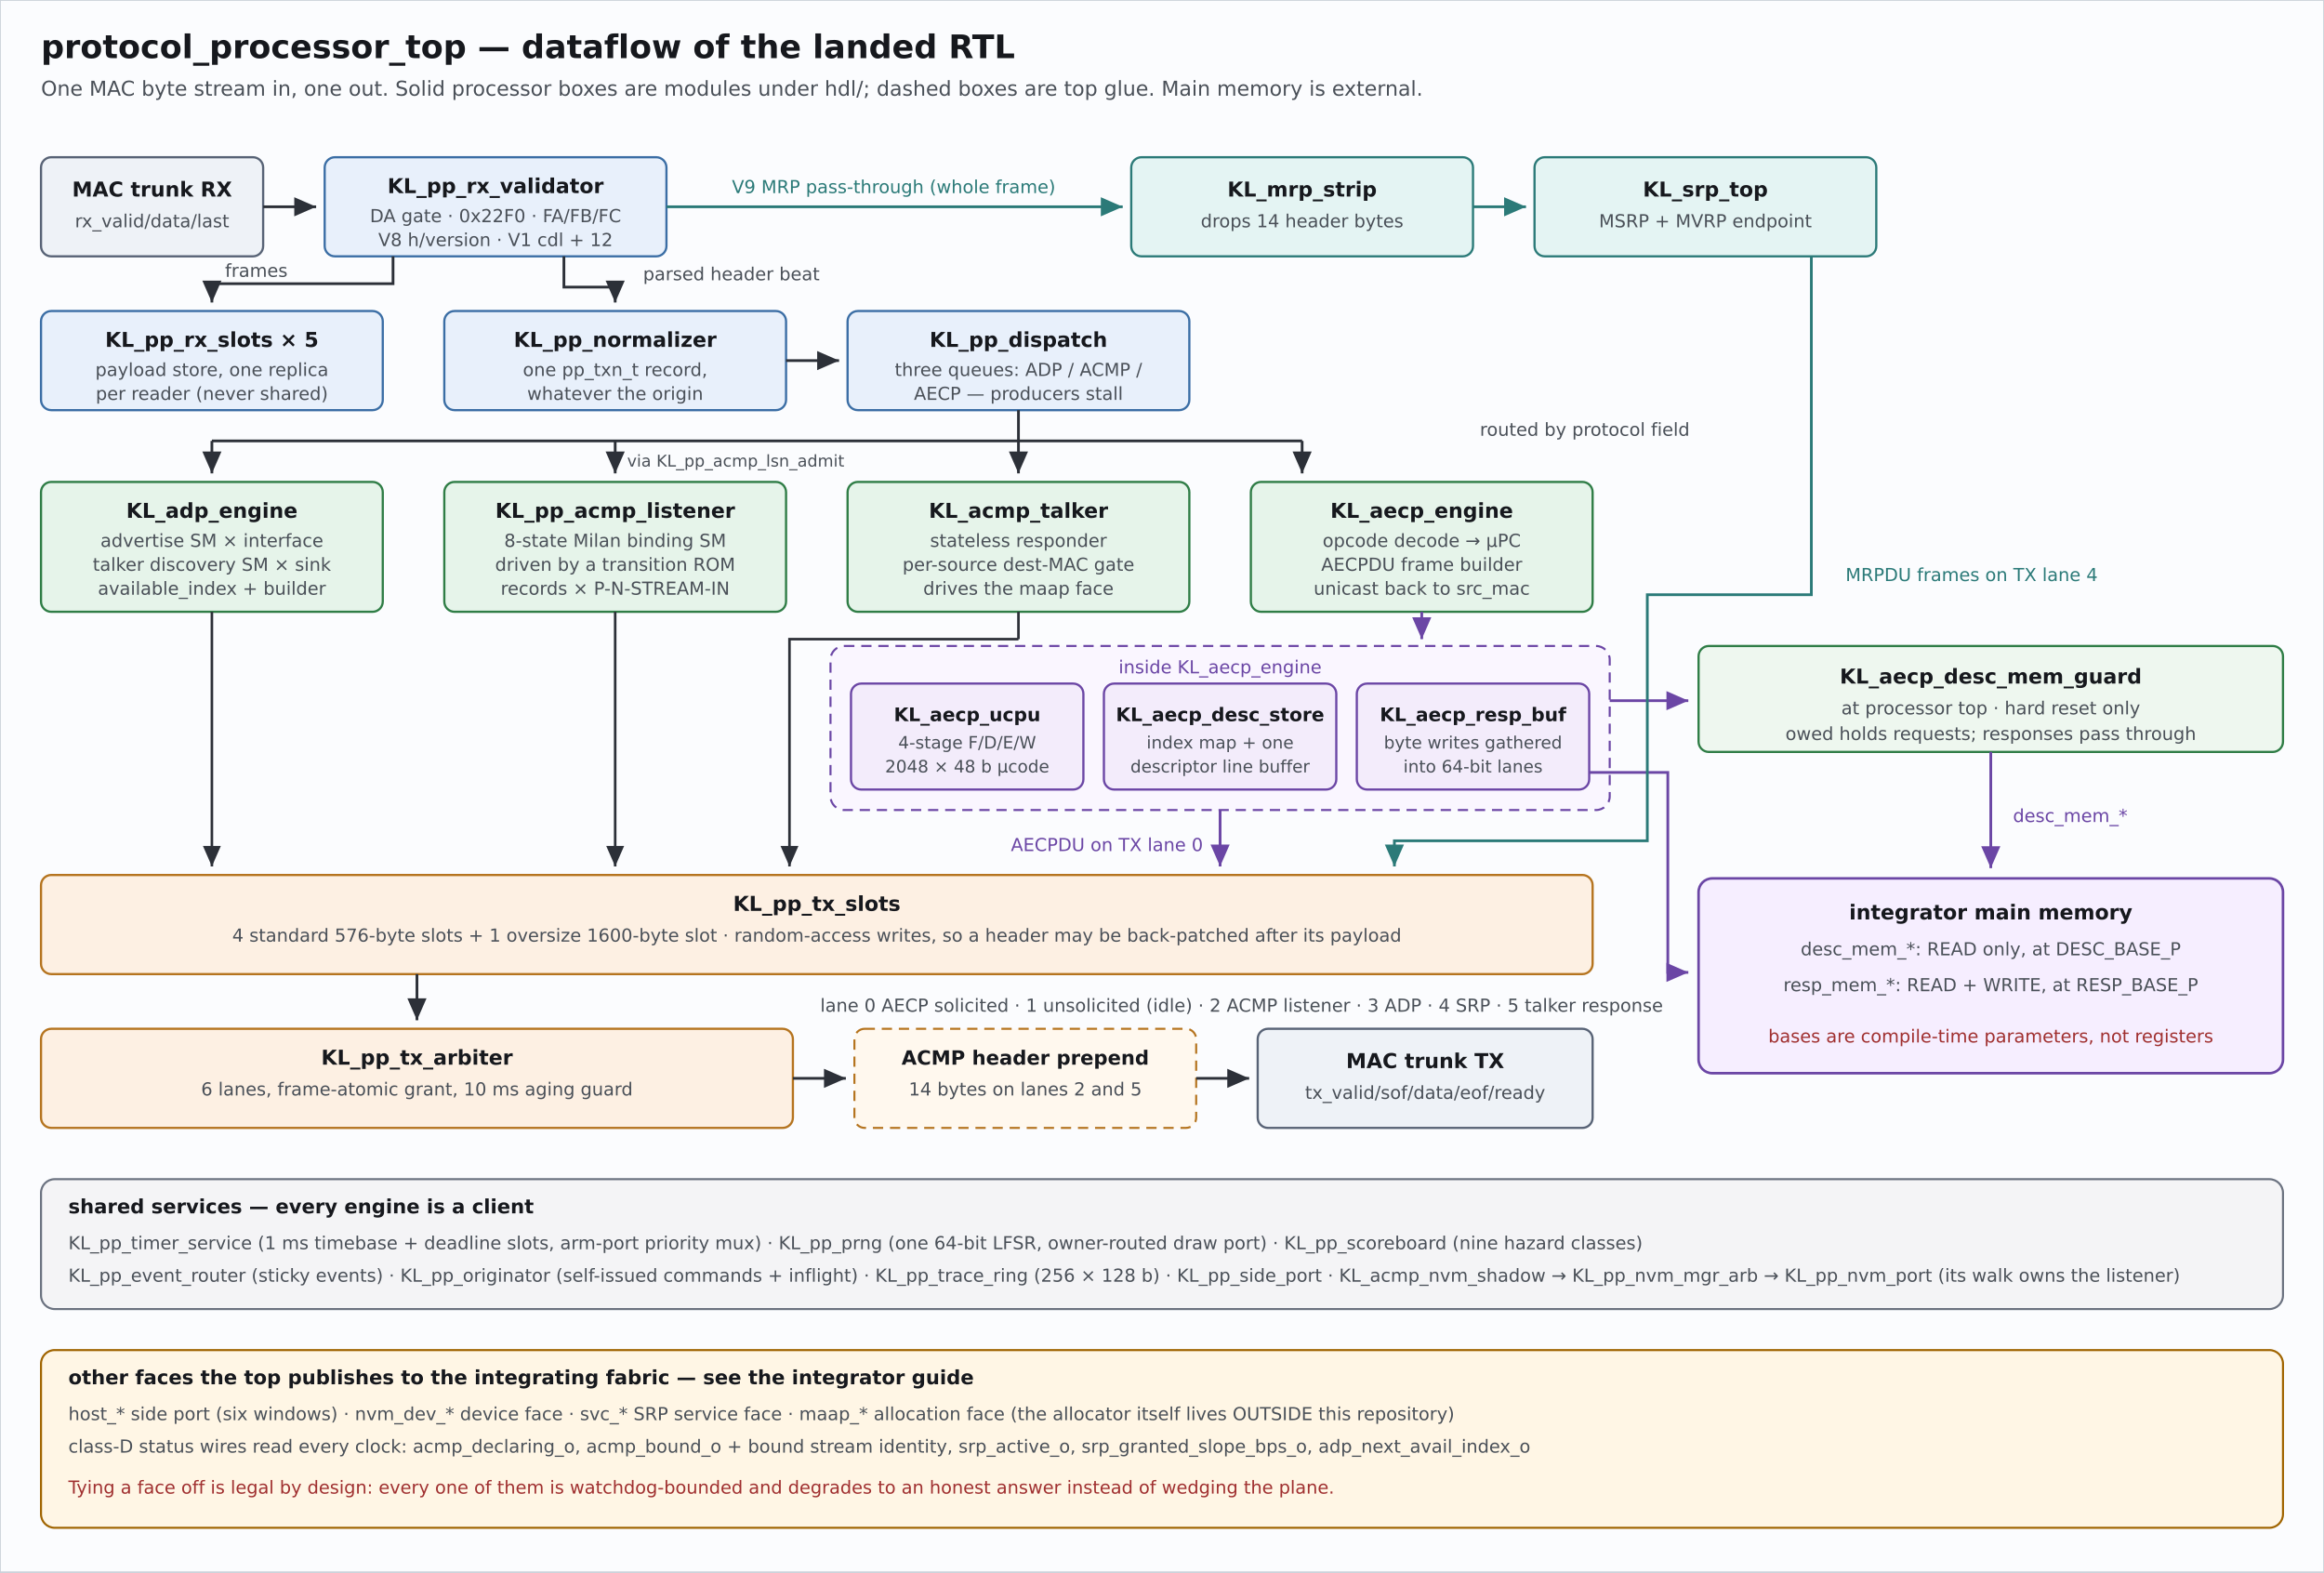
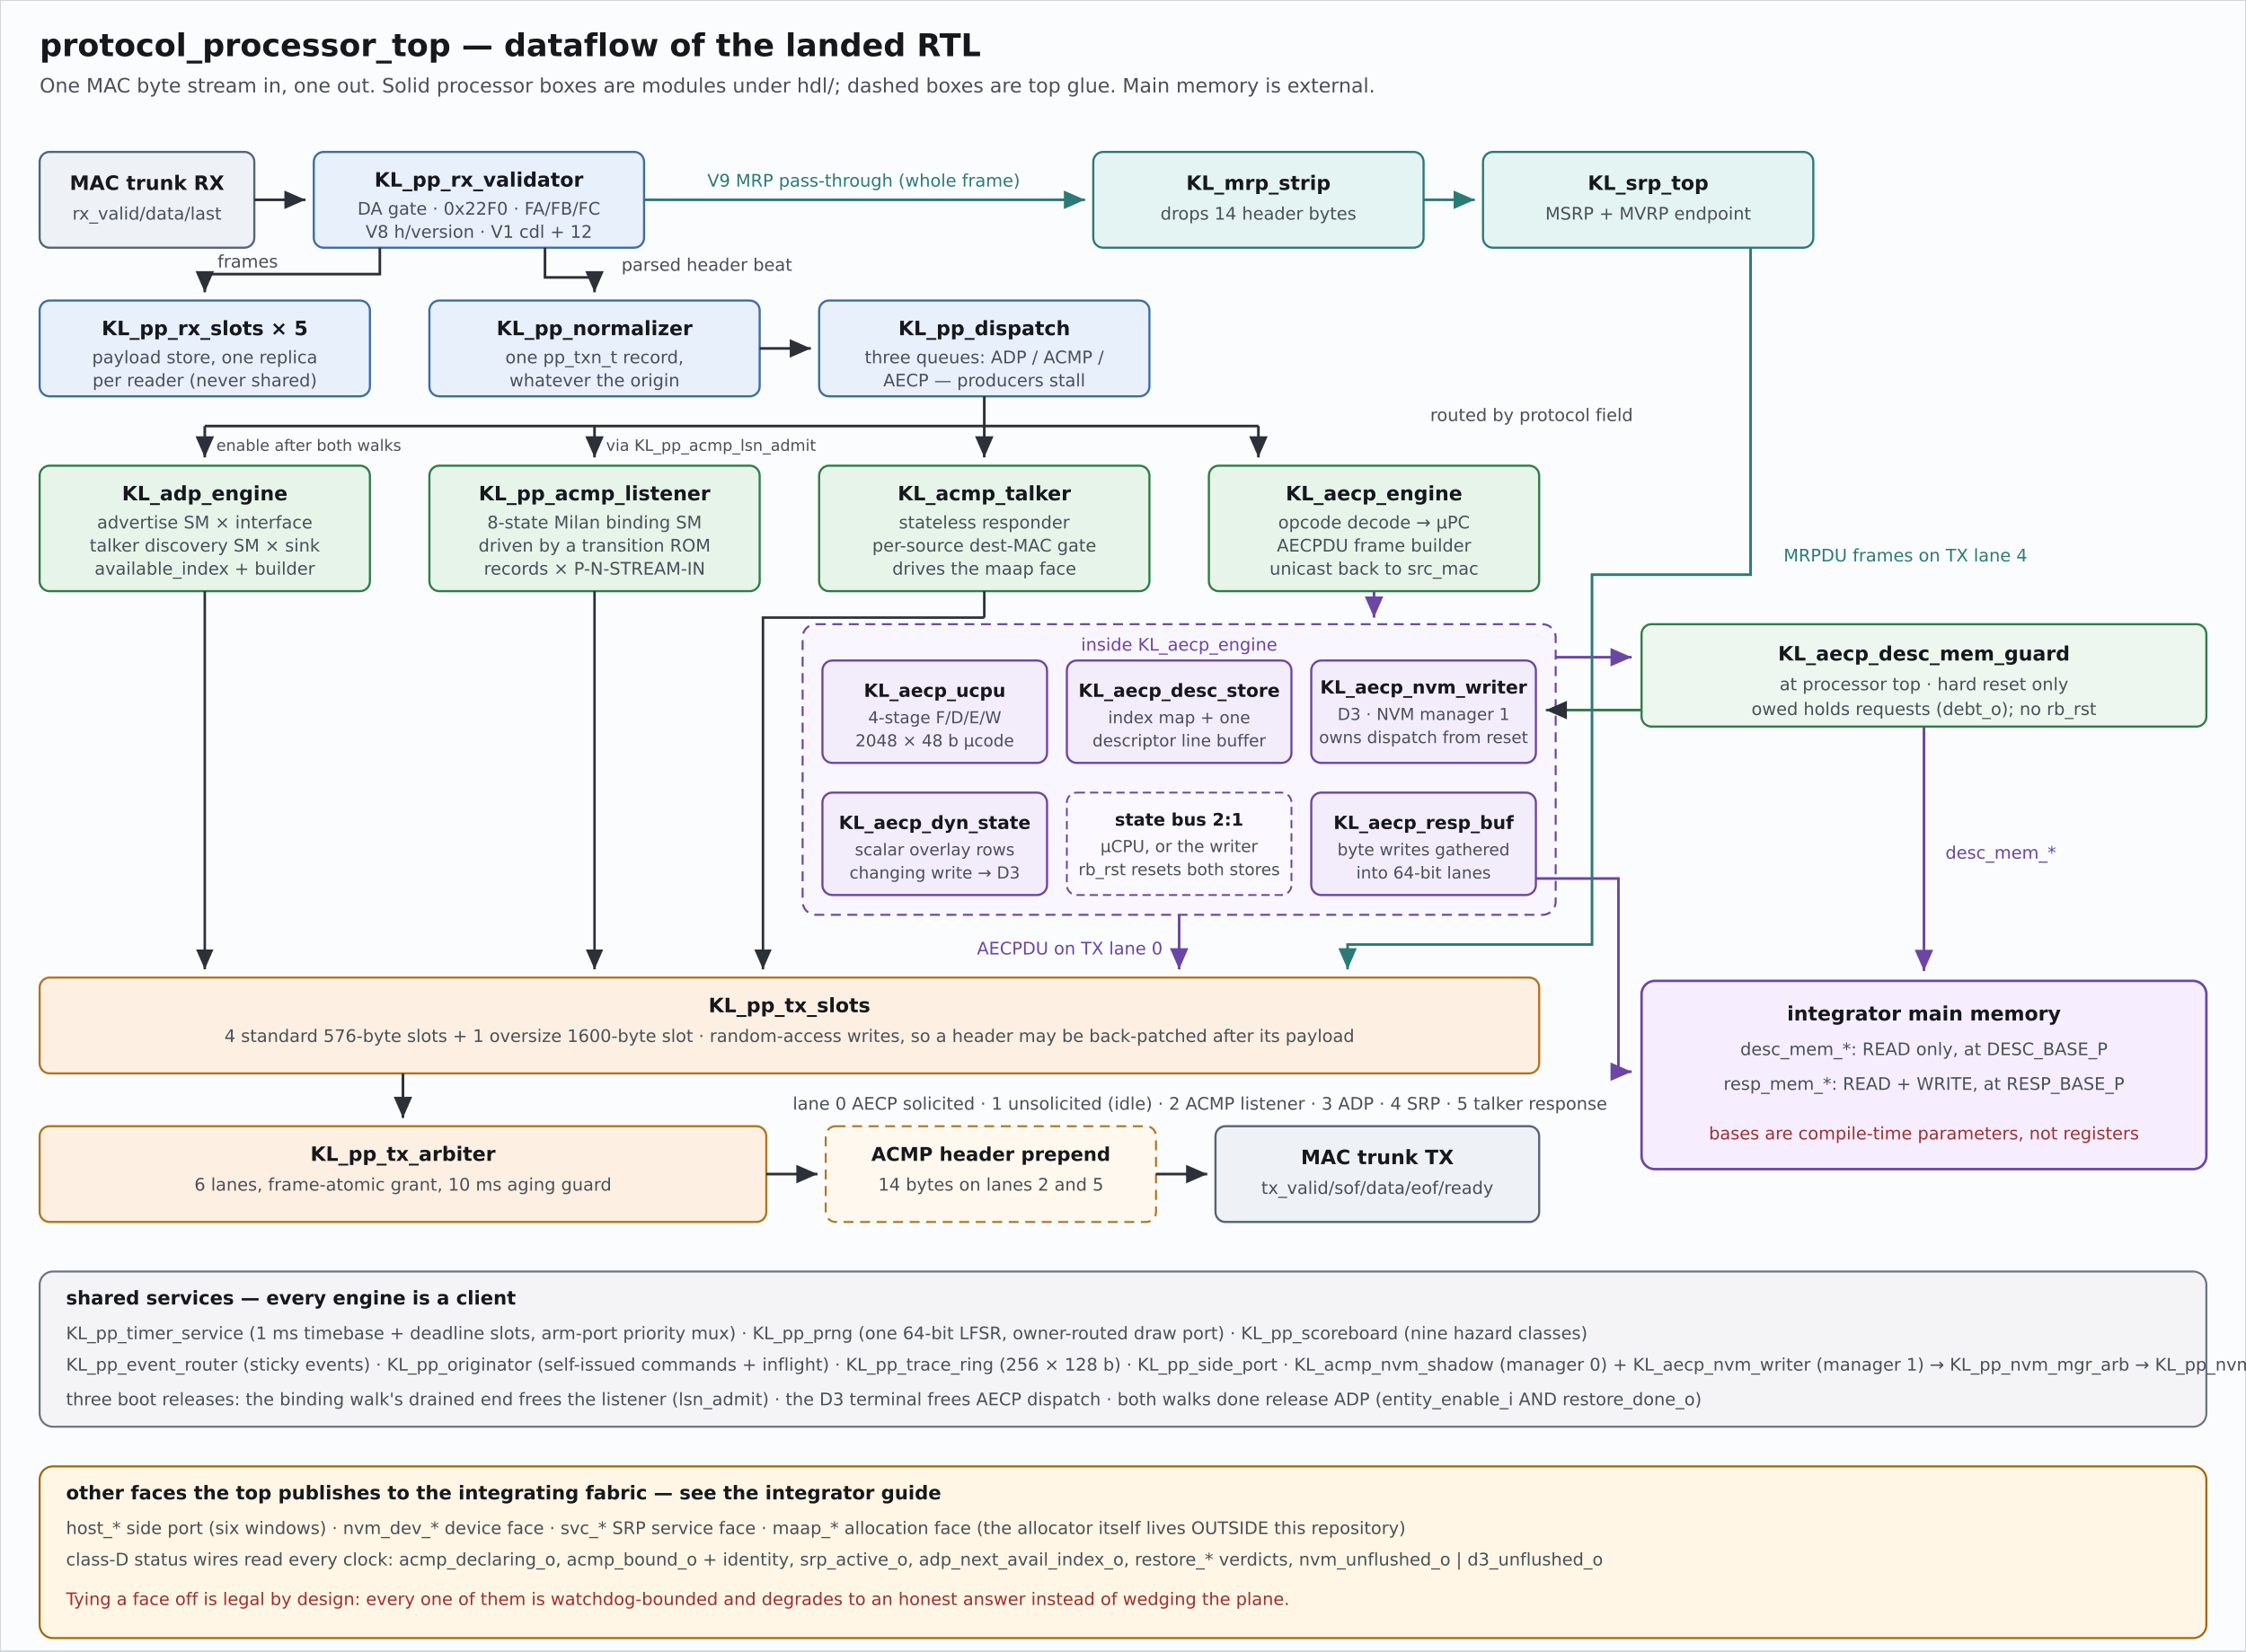
- <svg xmlns="http://www.w3.org/2000/svg" width="1360" height="920" viewBox="0 0 1360 920" font-family="DejaVu Sans, Verdana, Helvetica, Arial, sans-serif">
+ <svg xmlns="http://www.w3.org/2000/svg" width="1360" height="1000" viewBox="0 0 1360 1000" font-family="DejaVu Sans, Verdana, Helvetica, Arial, sans-serif">
  <defs>
    <marker id="ah" markerWidth="9" markerHeight="9" refX="8" refY="4.5" orient="auto">
      <path d="M0,1 L8,4.5 L0,8 z" fill="#2c3038" />
    </marker>
    <marker id="ahs" markerWidth="9" markerHeight="9" refX="8" refY="4.5" orient="auto">
      <path d="M0,1 L8,4.5 L0,8 z" fill="#2b7a78" />
    </marker>
    <marker id="ahm" markerWidth="9" markerHeight="9" refX="8" refY="4.5" orient="auto">
      <path d="M0,1 L8,4.5 L0,8 z" fill="#6b46a5" />
    </marker>
  </defs>
-   <rect x="0" y="0" width="1360" height="920" fill="#fbfcfe" stroke="#ccd2da" stroke-width="1" />
+   <rect x="0" y="0" width="1360" height="1000" fill="#fbfcfe" stroke="#ccd2da" stroke-width="1" />
  <text x="24" y="34" font-size="19" font-weight="bold" fill="#16181d">protocol_processor_top — dataflow of the landed RTL</text>
  <text x="24" y="56" font-size="12" fill="#4a5058">One MAC byte stream in, one out. Solid processor boxes are modules under hdl/; dashed boxes are top glue. Main memory is external.</text>
  <rect x="24" y="92" width="130" height="58" rx="6" fill="#eef2f7" stroke="#586376" stroke-width="1.3" />
  <text x="89" y="115" font-size="12" font-weight="bold" text-anchor="middle" fill="#16181d">MAC trunk RX</text>
  <text x="89" y="133" font-size="10.5" text-anchor="middle" fill="#4a5058">rx_valid/data/last</text>
  <rect x="190" y="92" width="200" height="58" rx="6" fill="#e8f0fb" stroke="#3b6ea5" stroke-width="1.3" />
  <text x="290" y="113" font-size="12" font-weight="bold" text-anchor="middle" fill="#16181d">KL_pp_rx_validator</text>
  <text x="290" y="130" font-size="10.5" text-anchor="middle" fill="#4a5058">DA gate · 0x22F0 · FA/FB/FC</text>
  <text x="290" y="144" font-size="10.5" text-anchor="middle" fill="#4a5058">V8 h/version · V1 cdl + 12</text>
  <rect x="662" y="92" width="200" height="58" rx="6" fill="#e4f4f3" stroke="#2b7a78" stroke-width="1.3" />
  <text x="762" y="115" font-size="12" font-weight="bold" text-anchor="middle" fill="#16181d">KL_mrp_strip</text>
  <text x="762" y="133" font-size="10.5" text-anchor="middle" fill="#4a5058">drops 14 header bytes</text>
  <rect x="898" y="92" width="200" height="58" rx="6" fill="#e4f4f3" stroke="#2b7a78" stroke-width="1.3" />
  <text x="998" y="115" font-size="12" font-weight="bold" text-anchor="middle" fill="#16181d">KL_srp_top</text>
  <text x="998" y="133" font-size="10.5" text-anchor="middle" fill="#4a5058">MSRP + MVRP endpoint</text>
  <line x1="154" y1="121" x2="185" y2="121" stroke="#2c3038" stroke-width="1.6" marker-end="url(#ah)" />
  <line x1="390" y1="121" x2="657" y2="121" stroke="#2b7a78" stroke-width="1.6" marker-end="url(#ahs)" />
  <text x="523" y="113" font-size="10.5" text-anchor="middle" fill="#2b7a78">V9 MRP pass-through (whole frame)</text>
  <line x1="862" y1="121" x2="893" y2="121" stroke="#2b7a78" stroke-width="1.6" marker-end="url(#ahs)" />
  <rect x="24" y="182" width="200" height="58" rx="6" fill="#e8f0fb" stroke="#3b6ea5" stroke-width="1.3" />
  <text x="124" y="203" font-size="12" font-weight="bold" text-anchor="middle" fill="#16181d">KL_pp_rx_slots × 5</text>
  <text x="124" y="220" font-size="10.5" text-anchor="middle" fill="#4a5058">payload store, one replica</text>
  <text x="124" y="234" font-size="10.5" text-anchor="middle" fill="#4a5058">per reader (never shared)</text>
  <rect x="260" y="182" width="200" height="58" rx="6" fill="#e8f0fb" stroke="#3b6ea5" stroke-width="1.3" />
  <text x="360" y="203" font-size="12" font-weight="bold" text-anchor="middle" fill="#16181d">KL_pp_normalizer</text>
  <text x="360" y="220" font-size="10.5" text-anchor="middle" fill="#4a5058">one pp_txn_t record,</text>
  <text x="360" y="234" font-size="10.5" text-anchor="middle" fill="#4a5058">whatever the origin</text>
  <rect x="496" y="182" width="200" height="58" rx="6" fill="#e8f0fb" stroke="#3b6ea5" stroke-width="1.3" />
  <text x="596" y="203" font-size="12" font-weight="bold" text-anchor="middle" fill="#16181d">KL_pp_dispatch</text>
  <text x="596" y="220" font-size="10.5" text-anchor="middle" fill="#4a5058">three queues: ADP / ACMP /</text>
  <text x="596" y="234" font-size="10.5" text-anchor="middle" fill="#4a5058">AECP — producers stall</text>
  <path d="M230,150 L230,166 L124,166 L124,177" fill="none" stroke="#2c3038" stroke-width="1.6" marker-end="url(#ah)" />
  <text x="150" y="162" font-size="10.5" text-anchor="middle" fill="#4a5058">frames</text>
  <path d="M330,150 L330,168 L360,168 L360,177" fill="none" stroke="#2c3038" stroke-width="1.6" marker-end="url(#ah)" />
  <text x="428" y="164" font-size="10.5" text-anchor="middle" fill="#4a5058">parsed header beat</text>
  <line x1="460" y1="211" x2="491" y2="211" stroke="#2c3038" stroke-width="1.6" marker-end="url(#ah)" />
  <path d="M596,240 L596,258" fill="none" stroke="#2c3038" stroke-width="1.6" />
  <line x1="124" y1="258" x2="762" y2="258" stroke="#2c3038" stroke-width="1.6" />
  <line x1="124" y1="258" x2="124" y2="277" stroke="#2c3038" stroke-width="1.6" marker-end="url(#ah)" />
  <line x1="360" y1="258" x2="360" y2="277" stroke="#2c3038" stroke-width="1.6" marker-end="url(#ah)" />
  <line x1="596" y1="258" x2="596" y2="277" stroke="#2c3038" stroke-width="1.6" marker-end="url(#ah)" />
  <line x1="762" y1="258" x2="762" y2="277" stroke="#2c3038" stroke-width="1.6" marker-end="url(#ah)" />
  <text x="866" y="255" font-size="10.5" fill="#4a5058">routed by protocol field</text>
  <text x="367" y="273" font-size="9.5" fill="#4a5058">via KL_pp_acmp_lsn_admit</text>
+   <text x="131" y="273" font-size="9.5" fill="#4a5058">enable after both walks</text>
  <rect x="24" y="282" width="200" height="76" rx="6" fill="#e6f4ea" stroke="#2f7d46" stroke-width="1.3" />
  <text x="124" y="303" font-size="12" font-weight="bold" text-anchor="middle" fill="#16181d">KL_adp_engine</text>
  <text x="124" y="320" font-size="10.5" text-anchor="middle" fill="#4a5058">advertise SM × interface</text>
  <text x="124" y="334" font-size="10.5" text-anchor="middle" fill="#4a5058">talker discovery SM × sink</text>
  <text x="124" y="348" font-size="10.5" text-anchor="middle" fill="#4a5058">available_index + builder</text>
  <rect x="260" y="282" width="200" height="76" rx="6" fill="#e6f4ea" stroke="#2f7d46" stroke-width="1.3" />
  <text x="360" y="303" font-size="12" font-weight="bold" text-anchor="middle" fill="#16181d">KL_pp_acmp_listener</text>
  <text x="360" y="320" font-size="10.5" text-anchor="middle" fill="#4a5058">8-state Milan binding SM</text>
  <text x="360" y="334" font-size="10.5" text-anchor="middle" fill="#4a5058">driven by a transition ROM</text>
  <text x="360" y="348" font-size="10.5" text-anchor="middle" fill="#4a5058">records × P-N-STREAM-IN</text>
  <rect x="496" y="282" width="200" height="76" rx="6" fill="#e6f4ea" stroke="#2f7d46" stroke-width="1.3" />
  <text x="596" y="303" font-size="12" font-weight="bold" text-anchor="middle" fill="#16181d">KL_acmp_talker</text>
  <text x="596" y="320" font-size="10.5" text-anchor="middle" fill="#4a5058">stateless responder</text>
  <text x="596" y="334" font-size="10.5" text-anchor="middle" fill="#4a5058">per-source dest-MAC gate</text>
  <text x="596" y="348" font-size="10.5" text-anchor="middle" fill="#4a5058">drives the maap face</text>
  <rect x="732" y="282" width="200" height="76" rx="6" fill="#e6f4ea" stroke="#2f7d46" stroke-width="1.3" />
  <text x="832" y="303" font-size="12" font-weight="bold" text-anchor="middle" fill="#16181d">KL_aecp_engine</text>
  <text x="832" y="320" font-size="10.5" text-anchor="middle" fill="#4a5058">opcode decode → µPC</text>
  <text x="832" y="334" font-size="10.5" text-anchor="middle" fill="#4a5058">AECPDU frame builder</text>
  <text x="832" y="348" font-size="10.5" text-anchor="middle" fill="#4a5058">unicast back to src_mac</text>
-   <rect x="486" y="378" width="456" height="96" rx="8" fill="#faf6ff" stroke="#6b46a5" stroke-width="1.2" stroke-dasharray="6 4" />
+   <rect x="486" y="378" width="456" height="176" rx="8" fill="#faf6ff" stroke="#6b46a5" stroke-width="1.2" stroke-dasharray="6 4" />
  <text x="714" y="394" font-size="10.5" text-anchor="middle" fill="#6b46a5">inside KL_aecp_engine</text>
  <rect x="498" y="400" width="136" height="62" rx="6" fill="#f3ecfb" stroke="#6b46a5" stroke-width="1.3" />
  <text x="566" y="422" font-size="11" font-weight="bold" text-anchor="middle" fill="#16181d">KL_aecp_ucpu</text>
  <text x="566" y="438" font-size="10" text-anchor="middle" fill="#4a5058">4-stage F/D/E/W</text>
  <text x="566" y="452" font-size="10" text-anchor="middle" fill="#4a5058">2048 × 48 b µcode</text>
  <rect x="646" y="400" width="136" height="62" rx="6" fill="#f3ecfb" stroke="#6b46a5" stroke-width="1.3" />
  <text x="714" y="422" font-size="11" font-weight="bold" text-anchor="middle" fill="#16181d">KL_aecp_desc_store</text>
  <text x="714" y="438" font-size="10" text-anchor="middle" fill="#4a5058">index map + one</text>
  <text x="714" y="452" font-size="10" text-anchor="middle" fill="#4a5058">descriptor line buffer</text>
  <rect x="794" y="400" width="136" height="62" rx="6" fill="#f3ecfb" stroke="#6b46a5" stroke-width="1.3" />
-   <text x="862" y="422" font-size="11" font-weight="bold" text-anchor="middle" fill="#16181d">KL_aecp_resp_buf</text>
-   <text x="862" y="438" font-size="10" text-anchor="middle" fill="#4a5058">byte writes gathered</text>
-   <text x="862" y="452" font-size="10" text-anchor="middle" fill="#4a5058">into 64-bit lanes</text>
+   <text x="862" y="420" font-size="11" font-weight="bold" text-anchor="middle" fill="#16181d">KL_aecp_nvm_writer</text>
+   <text x="862" y="436" font-size="10" text-anchor="middle" fill="#4a5058">D3 · NVM manager 1</text>
+   <text x="862" y="450" font-size="10" text-anchor="middle" fill="#4a5058">owns dispatch from reset</text>
+   <rect x="498" y="480" width="136" height="62" rx="6" fill="#f3ecfb" stroke="#6b46a5" stroke-width="1.3" />
+   <text x="566" y="502" font-size="11" font-weight="bold" text-anchor="middle" fill="#16181d">KL_aecp_dyn_state</text>
+   <text x="566" y="518" font-size="10" text-anchor="middle" fill="#4a5058">scalar overlay rows</text>
+   <text x="566" y="532" font-size="10" text-anchor="middle" fill="#4a5058">changing write → D3</text>
+   <rect x="646" y="480" width="136" height="62" rx="6" fill="#fbf8ff" stroke="#6b46a5" stroke-width="1.1" stroke-dasharray="5 3" />
+   <text x="714" y="500" font-size="10.5" font-weight="bold" text-anchor="middle" fill="#16181d">state bus 2:1</text>
+   <text x="714" y="516" font-size="10" text-anchor="middle" fill="#4a5058">µCPU, or the writer</text>
+   <text x="714" y="530" font-size="10" text-anchor="middle" fill="#4a5058">rb_rst resets both stores</text>
+   <rect x="794" y="480" width="136" height="62" rx="6" fill="#f3ecfb" stroke="#6b46a5" stroke-width="1.3" />
+   <text x="862" y="502" font-size="11" font-weight="bold" text-anchor="middle" fill="#16181d">KL_aecp_resp_buf</text>
+   <text x="862" y="518" font-size="10" text-anchor="middle" fill="#4a5058">byte writes gathered</text>
+   <text x="862" y="532" font-size="10" text-anchor="middle" fill="#4a5058">into 64-bit lanes</text>
  <line x1="832" y1="358" x2="832" y2="374" stroke="#6b46a5" stroke-width="1.6" marker-end="url(#ahm)" />
-   <path d="M942,410 L988,410" fill="none" stroke="#6b46a5" stroke-width="1.6" marker-end="url(#ahm)" />
+   <path d="M942,398 L988,398" fill="none" stroke="#6b46a5" stroke-width="1.6" marker-end="url(#ahm)" />
+   <path d="M994,430 L936,430" fill="none" stroke="#2f7d46" stroke-width="1.6" marker-end="url(#ah)" />
  <rect x="994" y="378" width="342" height="62" rx="6" fill="#eef7ef" stroke="#2f7d46" stroke-width="1.3" />
  <text x="1165" y="400" font-size="12" font-weight="bold" text-anchor="middle" fill="#16181d">KL_aecp_desc_mem_guard</text>
  <text x="1165" y="418" font-size="10.5" text-anchor="middle" fill="#4a5058">at processor top · hard reset only</text>
-   <text x="1165" y="433" font-size="10.5" text-anchor="middle" fill="#4a5058">owed holds requests; responses pass through</text>
-   <path d="M1165,440 L1165,508" fill="none" stroke="#6b46a5" stroke-width="1.6" marker-end="url(#ahm)" />
-   <text x="1178" y="481" font-size="10.5" fill="#6b46a5">desc_mem_*</text>
-   <path d="M930,452 L976,452 L976,569 L988,569" fill="none" stroke="#6b46a5" stroke-width="1.6" marker-end="url(#ahm)" />
-   <rect x="994" y="514" width="342" height="114" rx="8" fill="#f6eeff" stroke="#6b46a5" stroke-width="1.5" />
-   <text x="1165" y="538" font-size="12" font-weight="bold" text-anchor="middle" fill="#16181d">integrator main memory</text>
-   <text x="1165" y="559" font-size="10.5" text-anchor="middle" fill="#4a5058">desc_mem_*: READ only, at DESC_BASE_P</text>
-   <text x="1165" y="580" font-size="10.5" text-anchor="middle" fill="#4a5058">resp_mem_*: READ + WRITE, at RESP_BASE_P</text>
-   <text x="1165" y="610" font-size="10.5" text-anchor="middle" fill="#a03030">bases are compile-time parameters, not registers</text>
-   <rect x="24" y="512" width="908" height="58" rx="6" fill="#fdf0e3" stroke="#b5741f" stroke-width="1.3" />
-   <text x="478" y="533" font-size="12" font-weight="bold" text-anchor="middle" fill="#16181d">KL_pp_tx_slots</text>
-   <text x="478" y="551" font-size="10.5" text-anchor="middle" fill="#4a5058">4 standard 576-byte slots + 1 oversize 1600-byte slot · random-access writes, so a header may be back-patched after its payload</text>
-   <line x1="124" y1="358" x2="124" y2="507" stroke="#2c3038" stroke-width="1.5" marker-end="url(#ah)" />
-   <line x1="360" y1="358" x2="360" y2="507" stroke="#2c3038" stroke-width="1.5" marker-end="url(#ah)" />
+   <text x="1165" y="433" font-size="10.5" text-anchor="middle" fill="#4a5058">owed holds requests (debt_o); no rb_rst</text>
+   <path d="M1165,440 L1165,588" fill="none" stroke="#6b46a5" stroke-width="1.6" marker-end="url(#ahm)" />
+   <text x="1178" y="520" font-size="10.5" fill="#6b46a5">desc_mem_*</text>
+   <path d="M930,532 L980,532 L980,649 L988,649" fill="none" stroke="#6b46a5" stroke-width="1.6" marker-end="url(#ahm)" />
+   <rect x="994" y="594" width="342" height="114" rx="8" fill="#f6eeff" stroke="#6b46a5" stroke-width="1.5" />
+   <text x="1165" y="618" font-size="12" font-weight="bold" text-anchor="middle" fill="#16181d">integrator main memory</text>
+   <text x="1165" y="639" font-size="10.5" text-anchor="middle" fill="#4a5058">desc_mem_*: READ only, at DESC_BASE_P</text>
+   <text x="1165" y="660" font-size="10.5" text-anchor="middle" fill="#4a5058">resp_mem_*: READ + WRITE, at RESP_BASE_P</text>
+   <text x="1165" y="690" font-size="10.5" text-anchor="middle" fill="#a03030">bases are compile-time parameters, not registers</text>
+   <rect x="24" y="592" width="908" height="58" rx="6" fill="#fdf0e3" stroke="#b5741f" stroke-width="1.3" />
+   <text x="478" y="613" font-size="12" font-weight="bold" text-anchor="middle" fill="#16181d">KL_pp_tx_slots</text>
+   <text x="478" y="631" font-size="10.5" text-anchor="middle" fill="#4a5058">4 standard 576-byte slots + 1 oversize 1600-byte slot · random-access writes, so a header may be back-patched after its payload</text>
+   <line x1="124" y1="358" x2="124" y2="587" stroke="#2c3038" stroke-width="1.5" marker-end="url(#ah)" />
+   <line x1="360" y1="358" x2="360" y2="587" stroke="#2c3038" stroke-width="1.5" marker-end="url(#ah)" />
  <line x1="596" y1="358" x2="596" y2="374" stroke="#2c3038" stroke-width="1.5" />
-   <path d="M596,374 L462,374 L462,507" fill="none" stroke="#2c3038" stroke-width="1.5" marker-end="url(#ah)" />
-   <path d="M714,474 L714,507" fill="none" stroke="#6b46a5" stroke-width="1.6" marker-end="url(#ahm)" />
-   <text x="704" y="498" font-size="10.5" text-anchor="end" fill="#6b46a5">AECPDU on TX lane 0</text>
-   <path d="M1060,150 L1060,348 L964,348 L964,492 L816,492 L816,507" fill="none" stroke="#2b7a78" stroke-width="1.6" marker-end="url(#ahs)" />
+   <path d="M596,374 L462,374 L462,587" fill="none" stroke="#2c3038" stroke-width="1.5" marker-end="url(#ah)" />
+   <path d="M714,554 L714,587" fill="none" stroke="#6b46a5" stroke-width="1.6" marker-end="url(#ahm)" />
+   <text x="704" y="578" font-size="10.5" text-anchor="end" fill="#6b46a5">AECPDU on TX lane 0</text>
+   <path d="M1060,150 L1060,348 L964,348 L964,572 L816,572 L816,587" fill="none" stroke="#2b7a78" stroke-width="1.6" marker-end="url(#ahs)" />
  <text x="1080" y="340" font-size="10.5" fill="#2b7a78">MRPDU frames on TX lane 4</text>
-   <rect x="24" y="602" width="440" height="58" rx="6" fill="#fdf0e3" stroke="#b5741f" stroke-width="1.3" />
-   <text x="244" y="623" font-size="12" font-weight="bold" text-anchor="middle" fill="#16181d">KL_pp_tx_arbiter</text>
-   <text x="244" y="641" font-size="10.5" text-anchor="middle" fill="#4a5058">6 lanes, frame-atomic grant, 10 ms aging guard</text>
-   <rect x="500" y="602" width="200" height="58" rx="6" fill="#fff8ee" stroke="#b5741f" stroke-width="1.2" stroke-dasharray="6 4" />
-   <text x="600" y="623" font-size="11.5" font-weight="bold" text-anchor="middle" fill="#16181d">ACMP header prepend</text>
-   <text x="600" y="641" font-size="10.5" text-anchor="middle" fill="#4a5058">14 bytes on lanes 2 and 5</text>
-   <rect x="736" y="602" width="196" height="58" rx="6" fill="#eef2f7" stroke="#586376" stroke-width="1.3" />
-   <text x="834" y="625" font-size="12" font-weight="bold" text-anchor="middle" fill="#16181d">MAC trunk TX</text>
-   <text x="834" y="643" font-size="10.5" text-anchor="middle" fill="#4a5058">tx_valid/sof/data/eof/ready</text>
-   <line x1="244" y1="570" x2="244" y2="597" stroke="#2c3038" stroke-width="1.6" marker-end="url(#ah)" />
-   <line x1="464" y1="631" x2="495" y2="631" stroke="#2c3038" stroke-width="1.6" marker-end="url(#ah)" />
-   <line x1="700" y1="631" x2="731" y2="631" stroke="#2c3038" stroke-width="1.6" marker-end="url(#ah)" />
-   <text x="480" y="592" font-size="10.5" fill="#4a5058">lane 0 AECP solicited · 1 unsolicited (idle) · 2 ACMP listener · 3 ADP · 4 SRP · 5 talker response</text>
-   <rect x="24" y="690" width="1312" height="76" rx="8" fill="#f4f4f6" stroke="#6b7280" stroke-width="1.2" />
-   <text x="40" y="710" font-size="11.5" font-weight="bold" fill="#16181d">shared services — every engine is a client</text>
-   <text x="40" y="731" font-size="10.5" fill="#4a5058">KL_pp_timer_service (1 ms timebase + deadline slots, arm-port priority mux) · KL_pp_prng (one 64-bit LFSR, owner-routed draw port) · KL_pp_scoreboard (nine hazard classes)</text>
-   <text x="40" y="750" font-size="10.5" fill="#4a5058">KL_pp_event_router (sticky events) · KL_pp_originator (self-issued commands + inflight) · KL_pp_trace_ring (256 × 128 b) · KL_pp_side_port · KL_acmp_nvm_shadow → KL_pp_nvm_mgr_arb → KL_pp_nvm_port (its walk owns the listener)</text>
-   <rect x="24" y="790" width="1312" height="104" rx="8" fill="#fff6e5" stroke="#a06400" stroke-width="1.2" />
-   <text x="40" y="810" font-size="11.5" font-weight="bold" fill="#16181d">other faces the top publishes to the integrating fabric — see the integrator guide</text>
-   <text x="40" y="831" font-size="10.5" fill="#4a5058">host_* side port (six windows) · nvm_dev_* device face · svc_* SRP service face · maap_* allocation face (the allocator itself lives OUTSIDE this repository)</text>
-   <text x="40" y="850" font-size="10.5" fill="#4a5058">class-D status wires read every clock: acmp_declaring_o, acmp_bound_o + bound stream identity, srp_active_o, srp_granted_slope_bps_o, adp_next_avail_index_o</text>
-   <text x="40" y="874" font-size="10.5" fill="#a03030">Tying a face off is legal by design: every one of them is watchdog-bounded and degrades to an honest answer instead of wedging the plane.</text>
+   <rect x="24" y="682" width="440" height="58" rx="6" fill="#fdf0e3" stroke="#b5741f" stroke-width="1.3" />
+   <text x="244" y="703" font-size="12" font-weight="bold" text-anchor="middle" fill="#16181d">KL_pp_tx_arbiter</text>
+   <text x="244" y="721" font-size="10.5" text-anchor="middle" fill="#4a5058">6 lanes, frame-atomic grant, 10 ms aging guard</text>
+   <rect x="500" y="682" width="200" height="58" rx="6" fill="#fff8ee" stroke="#b5741f" stroke-width="1.2" stroke-dasharray="6 4" />
+   <text x="600" y="703" font-size="11.5" font-weight="bold" text-anchor="middle" fill="#16181d">ACMP header prepend</text>
+   <text x="600" y="721" font-size="10.5" text-anchor="middle" fill="#4a5058">14 bytes on lanes 2 and 5</text>
+   <rect x="736" y="682" width="196" height="58" rx="6" fill="#eef2f7" stroke="#586376" stroke-width="1.3" />
+   <text x="834" y="705" font-size="12" font-weight="bold" text-anchor="middle" fill="#16181d">MAC trunk TX</text>
+   <text x="834" y="723" font-size="10.5" text-anchor="middle" fill="#4a5058">tx_valid/sof/data/eof/ready</text>
+   <line x1="244" y1="650" x2="244" y2="677" stroke="#2c3038" stroke-width="1.6" marker-end="url(#ah)" />
+   <line x1="464" y1="711" x2="495" y2="711" stroke="#2c3038" stroke-width="1.6" marker-end="url(#ah)" />
+   <line x1="700" y1="711" x2="731" y2="711" stroke="#2c3038" stroke-width="1.6" marker-end="url(#ah)" />
+   <text x="480" y="672" font-size="10.5" fill="#4a5058">lane 0 AECP solicited · 1 unsolicited (idle) · 2 ACMP listener · 3 ADP · 4 SRP · 5 talker response</text>
+   <rect x="24" y="770" width="1312" height="94" rx="8" fill="#f4f4f6" stroke="#6b7280" stroke-width="1.2" />
+   <text x="40" y="790" font-size="11.5" font-weight="bold" fill="#16181d">shared services — every engine is a client</text>
+   <text x="40" y="811" font-size="10.5" fill="#4a5058">KL_pp_timer_service (1 ms timebase + deadline slots, arm-port priority mux) · KL_pp_prng (one 64-bit LFSR, owner-routed draw port) · KL_pp_scoreboard (nine hazard classes)</text>
+   <text x="40" y="830" font-size="10.5" fill="#4a5058">KL_pp_event_router (sticky events) · KL_pp_originator (self-issued commands + inflight) · KL_pp_trace_ring (256 × 128 b) · KL_pp_side_port · KL_acmp_nvm_shadow (manager 0) + KL_aecp_nvm_writer (manager 1) → KL_pp_nvm_mgr_arb → KL_pp_nvm_port</text>
+   <text x="40" y="851" font-size="10.5" fill="#4a5058">three boot releases: the binding walk's drained end frees the listener (lsn_admit) · the D3 terminal frees AECP dispatch · both walks done release ADP (entity_enable_i AND restore_done_o)</text>
+   <rect x="24" y="888" width="1312" height="104" rx="8" fill="#fff6e5" stroke="#a06400" stroke-width="1.2" />
+   <text x="40" y="908" font-size="11.5" font-weight="bold" fill="#16181d">other faces the top publishes to the integrating fabric — see the integrator guide</text>
+   <text x="40" y="929" font-size="10.5" fill="#4a5058">host_* side port (six windows) · nvm_dev_* device face · svc_* SRP service face · maap_* allocation face (the allocator itself lives OUTSIDE this repository)</text>
+   <text x="40" y="948" font-size="10.5" fill="#4a5058">class-D status wires read every clock: acmp_declaring_o, acmp_bound_o + identity, srp_active_o, adp_next_avail_index_o, restore_* verdicts, nvm_unflushed_o | d3_unflushed_o</text>
+   <text x="40" y="972" font-size="10.5" fill="#a03030">Tying a face off is legal by design: every one of them is watchdog-bounded and degrades to an honest answer instead of wedging the plane.</text>
</svg>
